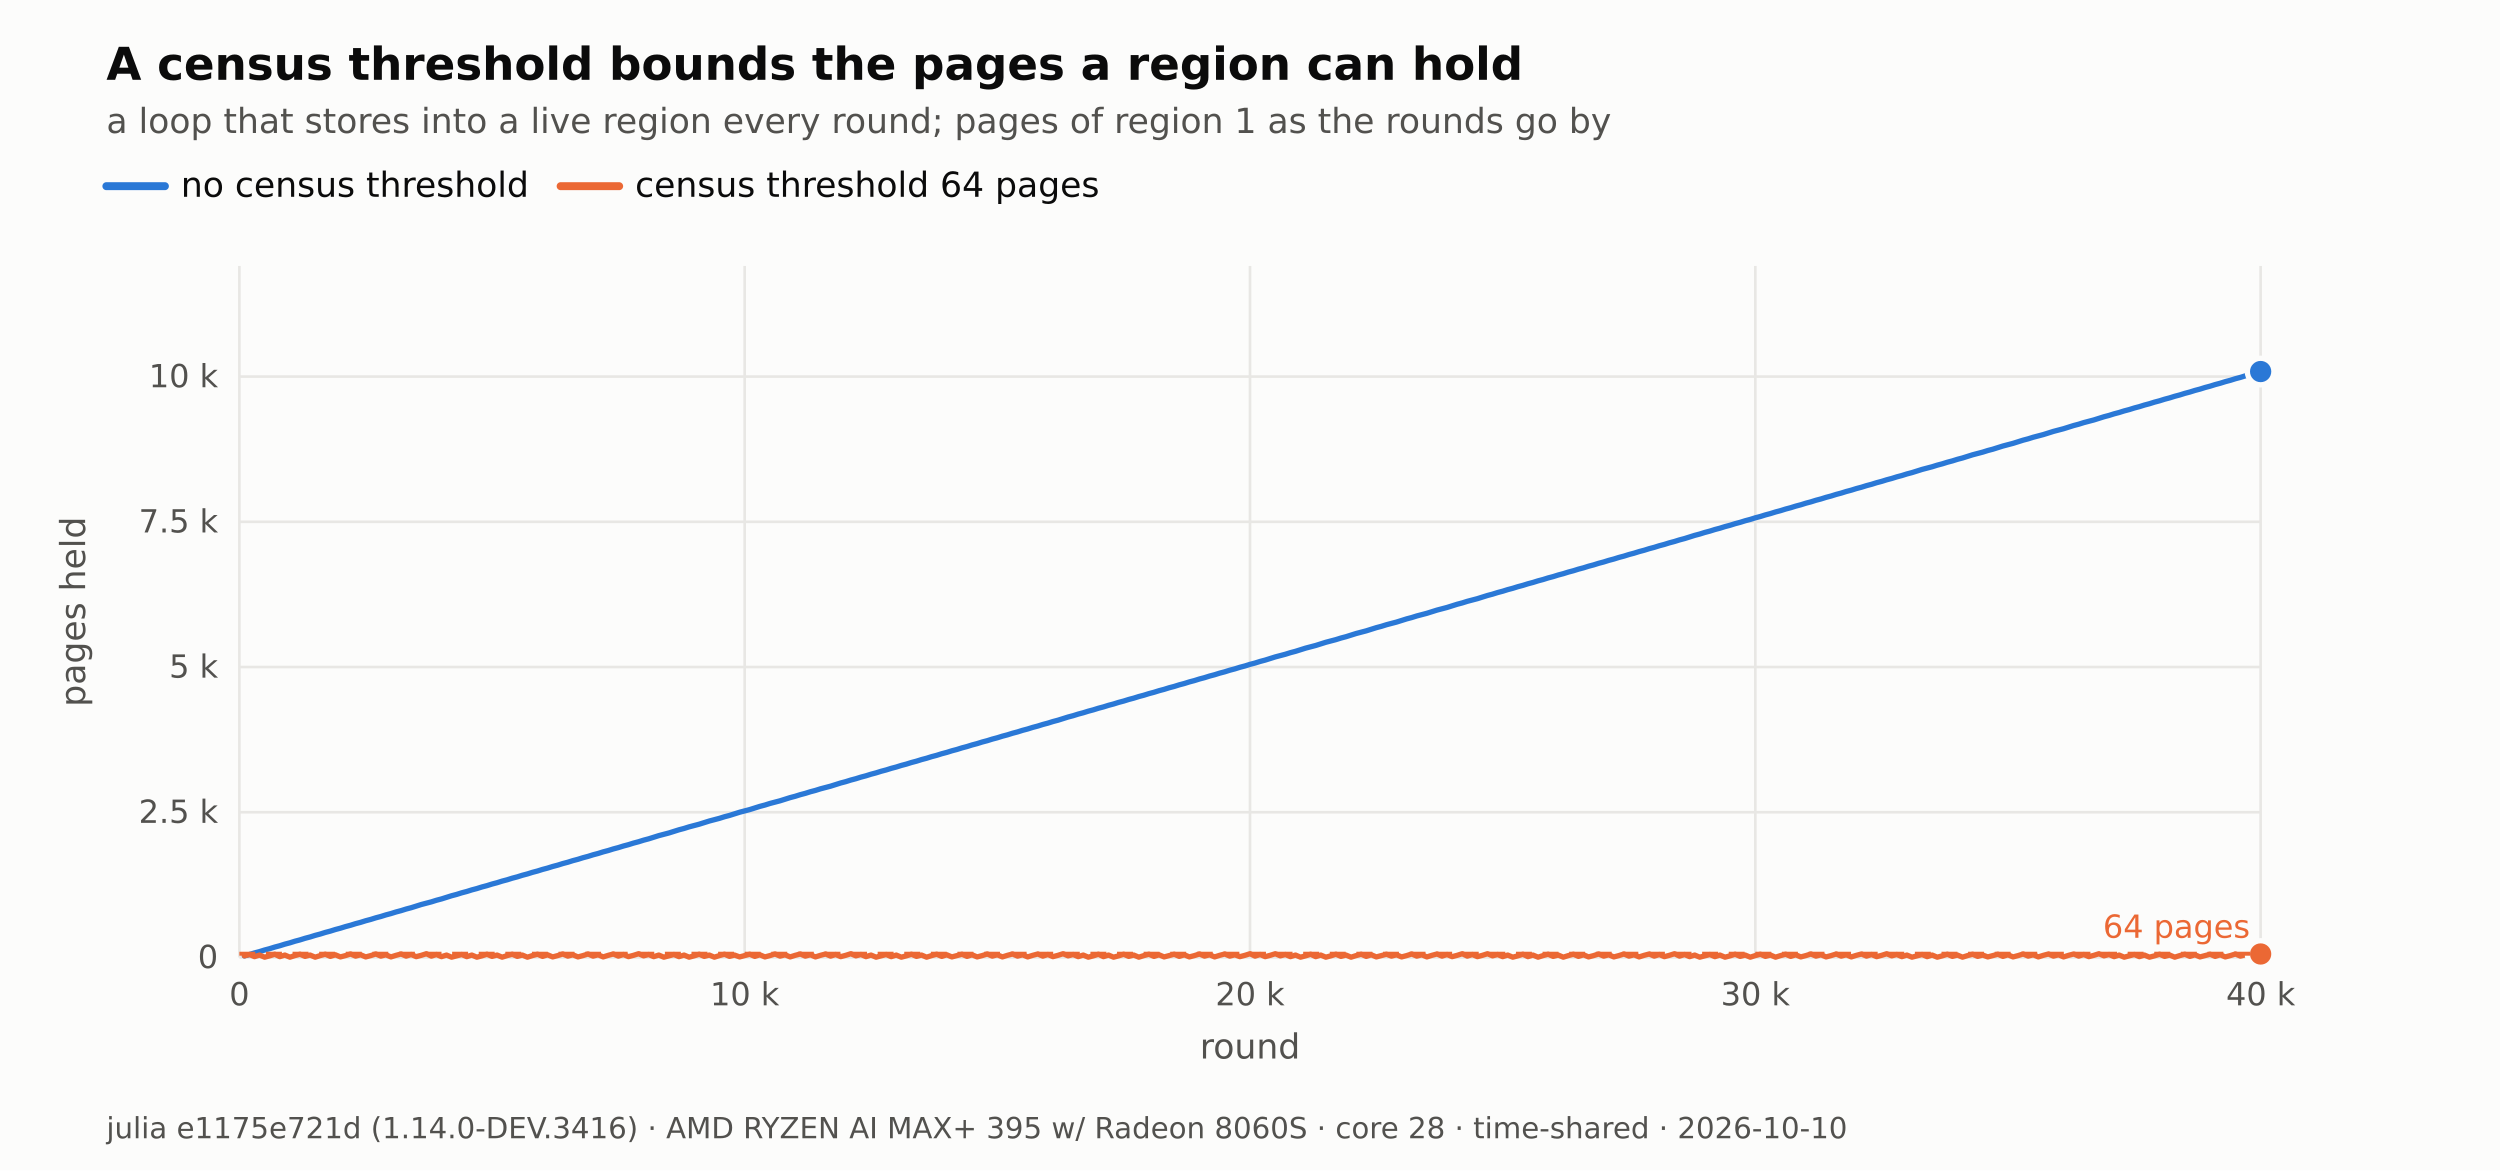
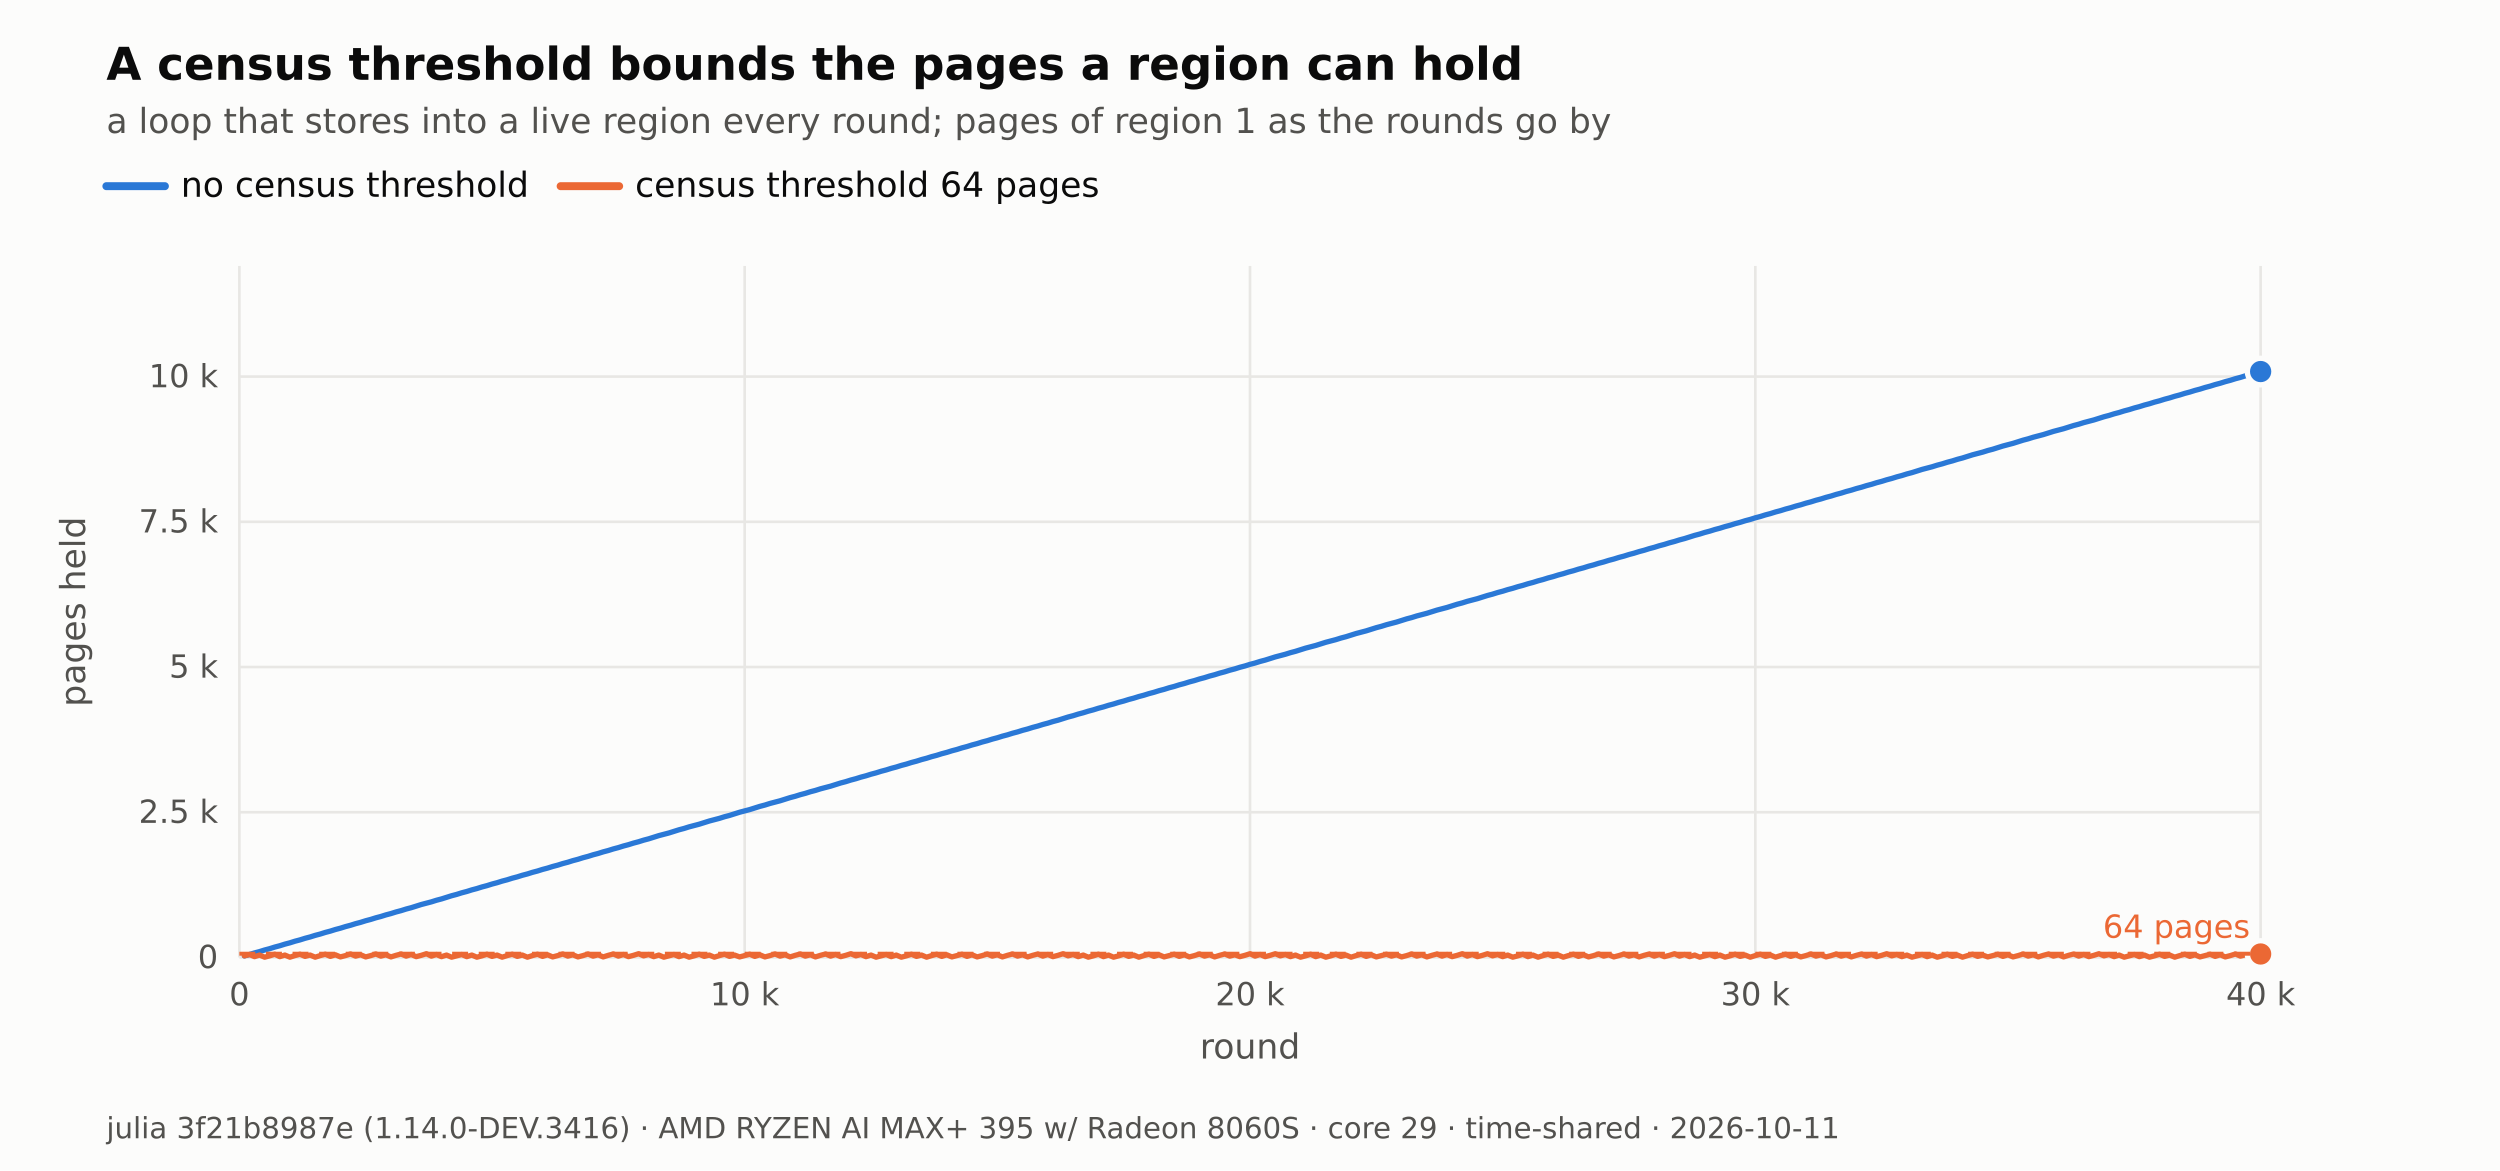
<svg xmlns="http://www.w3.org/2000/svg" viewBox="0 0 940 440" font-size="13">
  <rect width="940" height="440" fill="#fcfcfb" />
  <text x="40.0" y="30.0" font-family="DejaVu Sans, sans-serif" font-size="17" fill="#0b0b0b" text-anchor="start" font-weight="bold">A census threshold bounds the pages a region can hold</text>
  <text x="40.0" y="50.0" font-family="DejaVu Sans, sans-serif" font-size="13" fill="#52514e" text-anchor="start">a loop that stores into a live region every round; pages of region 1 as the rounds go by</text>
  <line x1="40" y1="70" x2="62" y2="70" stroke="#2a78d6" stroke-width="3" stroke-linecap="round" />
  <text x="68.0" y="74.0" font-family="DejaVu Sans, sans-serif" font-size="13" fill="#0b0b0b" text-anchor="start">no census threshold</text>
  <line x1="210.8" y1="70" x2="232.8" y2="70" stroke="#eb6834" stroke-width="3" stroke-linecap="round" />
  <text x="238.8" y="74.0" font-family="DejaVu Sans, sans-serif" font-size="13" fill="#0b0b0b" text-anchor="start">census threshold 64 pages</text>
  <line x1="90.0" y1="100" x2="90.0" y2="360" stroke="#e8e7e4" stroke-width="1" />
  <text x="90.0" y="378.0" font-family="DejaVu Sans, sans-serif" font-size="12" fill="#52514e" text-anchor="middle">0</text>
  <line x1="280.0" y1="100" x2="280.0" y2="360" stroke="#e8e7e4" stroke-width="1" />
  <text x="280.0" y="378.0" font-family="DejaVu Sans, sans-serif" font-size="12" fill="#52514e" text-anchor="middle">10 k</text>
  <line x1="470.0" y1="100" x2="470.0" y2="360" stroke="#e8e7e4" stroke-width="1" />
  <text x="470.0" y="378.0" font-family="DejaVu Sans, sans-serif" font-size="12" fill="#52514e" text-anchor="middle">20 k</text>
  <line x1="660.0" y1="100" x2="660.0" y2="360" stroke="#e8e7e4" stroke-width="1" />
  <text x="660.0" y="378.0" font-family="DejaVu Sans, sans-serif" font-size="12" fill="#52514e" text-anchor="middle">30 k</text>
  <line x1="850.0" y1="100" x2="850.0" y2="360" stroke="#e8e7e4" stroke-width="1" />
  <text x="850.0" y="378.0" font-family="DejaVu Sans, sans-serif" font-size="12" fill="#52514e" text-anchor="middle">40 k</text>
  <line x1="90" y1="360.0" x2="850" y2="360.0" stroke="#e8e7e4" stroke-width="1" />
  <text x="82.0" y="364.0" font-family="DejaVu Sans, sans-serif" font-size="12" fill="#52514e" text-anchor="end">0</text>
  <line x1="90" y1="305.4" x2="850" y2="305.4" stroke="#e8e7e4" stroke-width="1" />
  <text x="82.0" y="309.4" font-family="DejaVu Sans, sans-serif" font-size="12" fill="#52514e" text-anchor="end">2.5 k</text>
  <line x1="90" y1="250.8" x2="850" y2="250.8" stroke="#e8e7e4" stroke-width="1" />
  <text x="82.0" y="254.8" font-family="DejaVu Sans, sans-serif" font-size="12" fill="#52514e" text-anchor="end">5 k</text>
  <line x1="90" y1="196.2" x2="850" y2="196.2" stroke="#e8e7e4" stroke-width="1" />
  <text x="82.0" y="200.2" font-family="DejaVu Sans, sans-serif" font-size="12" fill="#52514e" text-anchor="end">7.5 k</text>
  <line x1="90" y1="141.6" x2="850" y2="141.6" stroke="#e8e7e4" stroke-width="1" />
  <text x="82.0" y="145.6" font-family="DejaVu Sans, sans-serif" font-size="12" fill="#52514e" text-anchor="end">10 k</text>
  <path d="M91.9,359.4 L93.8,358.9 L95.7,358.3 L97.6,357.8 L99.5,357.2 L101.4,356.7 L103.3,356.1 L105.2,355.6 L107.1,355.0 L109.0,354.5 L110.9,353.9 L112.8,353.4 L114.7,352.8 L116.6,352.3 L118.5,351.7 L120.4,351.2 L122.3,350.6 L124.2,350.1 L126.1,349.5 L128.0,349.0 L129.9,348.4 L131.8,347.9 L133.7,347.3 L135.6,346.8 L137.5,346.2 L139.4,345.7 L141.3,345.1 L143.2,344.6 L145.1,344.0 L147.0,343.5 L148.9,342.9 L150.8,342.4 L152.7,341.8 L154.6,341.3 L156.5,340.7 L158.4,340.1 L160.3,339.6 L162.2,339.1 L164.1,338.5 L166.0,338.0 L167.9,337.4 L169.8,336.8 L171.7,336.3 L173.6,335.7 L175.5,335.2 L177.4,334.6 L179.3,334.1 L181.2,333.5 L183.1,333.0 L185.0,332.4 L186.9,331.9 L188.8,331.3 L190.7,330.8 L192.6,330.2 L194.5,329.7 L196.4,329.1 L198.3,328.6 L200.2,328.0 L202.1,327.5 L204.0,326.9 L205.9,326.4 L207.8,325.8 L209.7,325.3 L211.6,324.7 L213.5,324.2 L215.4,323.6 L217.3,323.1 L219.2,322.5 L221.1,322.0 L223.0,321.4 L224.9,320.9 L226.8,320.3 L228.7,319.8 L230.6,319.2 L232.5,318.7 L234.4,318.1 L236.3,317.6 L238.2,317.0 L240.1,316.5 L242.0,315.9 L243.9,315.4 L245.8,314.8 L247.7,314.2 L249.6,313.7 L251.5,313.2 L253.4,312.6 L255.3,312.0 L257.2,311.5 L259.1,310.9 L261.0,310.4 L262.9,309.9 L264.8,309.3 L266.7,308.7 L268.6,308.2 L270.5,307.7 L272.4,307.1 L274.3,306.6 L276.2,306.0 L278.1,305.4 L280.0,304.9 L281.9,304.4 L283.8,303.8 L285.7,303.2 L287.6,302.7 L289.5,302.1 L291.4,301.6 L293.3,301.1 L295.2,300.5 L297.1,299.9 L299.0,299.4 L300.9,298.8 L302.8,298.3 L304.7,297.7 L306.6,297.2 L308.5,296.6 L310.4,296.1 L312.3,295.6 L314.2,295.0 L316.1,294.4 L318.0,293.9 L319.9,293.3 L321.8,292.8 L323.7,292.2 L325.6,291.7 L327.5,291.1 L329.4,290.6 L331.3,290.0 L333.2,289.5 L335.1,288.9 L337.0,288.4 L338.9,287.8 L340.8,287.3 L342.7,286.7 L344.6,286.2 L346.5,285.6 L348.4,285.1 L350.3,284.5 L352.2,284.0 L354.1,283.4 L356.0,282.9 L357.9,282.3 L359.8,281.8 L361.7,281.2 L363.6,280.7 L365.5,280.1 L367.4,279.6 L369.3,279.0 L371.2,278.5 L373.1,277.9 L375.0,277.4 L376.9,276.8 L378.8,276.3 L380.7,275.7 L382.6,275.2 L384.5,274.6 L386.4,274.1 L388.3,273.5 L390.2,273.0 L392.1,272.4 L394.0,271.9 L395.9,271.3 L397.8,270.8 L399.7,270.2 L401.6,269.6 L403.5,269.1 L405.4,268.5 L407.3,268.0 L409.2,267.4 L411.1,266.9 L413.0,266.3 L414.9,265.8 L416.8,265.2 L418.7,264.7 L420.6,264.1 L422.5,263.6 L424.4,263.0 L426.3,262.5 L428.2,261.9 L430.1,261.4 L432.0,260.8 L433.9,260.3 L435.8,259.7 L437.7,259.2 L439.6,258.6 L441.5,258.1 L443.4,257.5 L445.3,257.0 L447.2,256.4 L449.1,255.9 L451.0,255.3 L452.9,254.8 L454.8,254.2 L456.7,253.7 L458.6,253.1 L460.5,252.6 L462.4,252.0 L464.3,251.5 L466.2,250.9 L468.1,250.4 L470.0,249.8 L471.9,249.3 L473.8,248.7 L475.7,248.2 L477.6,247.6 L479.5,247.0 L481.4,246.5 L483.3,246.0 L485.2,245.4 L487.1,244.9 L489.0,244.3 L490.9,243.7 L492.8,243.2 L494.7,242.7 L496.6,242.1 L498.5,241.5 L500.4,241.0 L502.3,240.5 L504.2,239.9 L506.1,239.4 L508.0,238.8 L509.9,238.2 L511.8,237.7 L513.7,237.2 L515.6,236.6 L517.5,236.0 L519.4,235.5 L521.3,234.9 L523.2,234.4 L525.1,233.9 L527.0,233.3 L528.9,232.7 L530.8,232.2 L532.7,231.6 L534.6,231.1 L536.5,230.6 L538.4,230.0 L540.3,229.4 L542.2,228.9 L544.1,228.4 L546.0,227.8 L547.9,227.2 L549.8,226.7 L551.7,226.1 L553.6,225.6 L555.5,225.1 L557.4,224.5 L559.3,223.9 L561.2,223.4 L563.1,222.8 L565.0,222.3 L566.9,221.7 L568.8,221.2 L570.7,220.6 L572.6,220.1 L574.5,219.5 L576.4,219.0 L578.3,218.4 L580.2,217.9 L582.1,217.3 L584.0,216.8 L585.9,216.2 L587.8,215.7 L589.7,215.1 L591.6,214.6 L593.5,214.0 L595.4,213.5 L597.3,212.9 L599.2,212.4 L601.1,211.8 L603.0,211.3 L604.9,210.7 L606.8,210.2 L608.7,209.6 L610.6,209.1 L612.5,208.5 L614.4,208.0 L616.3,207.4 L618.2,206.9 L620.1,206.3 L622.0,205.8 L623.9,205.2 L625.8,204.7 L627.7,204.1 L629.6,203.6 L631.5,203.0 L633.4,202.5 L635.3,201.9 L637.2,201.3 L639.1,200.8 L641.0,200.2 L642.9,199.7 L644.8,199.1 L646.7,198.6 L648.6,198.0 L650.5,197.5 L652.4,196.9 L654.3,196.4 L656.2,195.8 L658.1,195.3 L660.0,194.7 L661.9,194.2 L663.8,193.6 L665.7,193.1 L667.6,192.5 L669.5,192.0 L671.4,191.4 L673.3,190.9 L675.2,190.3 L677.1,189.8 L679.0,189.2 L680.9,188.7 L682.8,188.1 L684.7,187.6 L686.6,187.0 L688.5,186.5 L690.4,185.9 L692.3,185.4 L694.2,184.8 L696.1,184.3 L698.0,183.7 L699.9,183.2 L701.8,182.6 L703.7,182.1 L705.6,181.5 L707.5,181.0 L709.4,180.4 L711.3,179.9 L713.2,179.3 L715.1,178.8 L717.0,178.2 L718.9,177.7 L720.8,177.1 L722.7,176.5 L724.6,176.0 L726.5,175.5 L728.4,174.9 L730.3,174.4 L732.2,173.8 L734.1,173.3 L736.0,172.7 L737.9,172.2 L739.8,171.6 L741.7,171.0 L743.6,170.5 L745.5,170.0 L747.4,169.4 L749.3,168.9 L751.2,168.3 L753.1,167.7 L755.0,167.2 L756.9,166.7 L758.8,166.1 L760.7,165.5 L762.6,165.0 L764.5,164.4 L766.4,163.9 L768.3,163.4 L770.2,162.8 L772.1,162.2 L774.0,161.7 L775.9,161.2 L777.8,160.6 L779.7,160.0 L781.6,159.5 L783.5,158.9 L785.4,158.4 L787.3,157.9 L789.2,157.3 L791.1,156.7 L793.0,156.2 L794.9,155.6 L796.8,155.1 L798.7,154.5 L800.6,154.0 L802.5,153.4 L804.4,152.9 L806.3,152.3 L808.2,151.8 L810.1,151.2 L812.0,150.7 L813.9,150.1 L815.8,149.6 L817.7,149.0 L819.6,148.5 L821.5,147.9 L823.4,147.4 L825.3,146.8 L827.2,146.3 L829.1,145.7 L831.0,145.2 L832.9,144.6 L834.8,144.1 L836.7,143.5 L838.6,143.0 L840.5,142.4 L842.4,141.9 L844.3,141.3 L846.2,140.8 L848.1,140.2 L850.0,139.7" fill="none" stroke="#2a78d6" stroke-width="2" stroke-linejoin="round" stroke-linecap="round" />
  <circle cx="850.0" cy="139.7" r="5" fill="#2a78d6" stroke="#fcfcfb" stroke-width="2" />
  <path d="M91.9,359.4 L93.8,358.9 L95.7,359.7 L97.6,359.1 L99.5,359.9 L101.4,359.4 L103.3,358.8 L105.2,359.7 L107.1,359.1 L109.0,359.9 L110.9,359.3 L112.8,358.8 L114.7,359.6 L116.6,359.1 L118.5,359.9 L120.4,359.3 L122.3,358.8 L124.2,359.6 L126.1,359.0 L128.0,359.8 L129.9,359.3 L131.8,358.7 L133.7,359.5 L135.6,359.0 L137.5,359.8 L139.4,359.3 L141.3,358.7 L143.2,359.5 L145.1,359.0 L147.0,359.8 L148.9,359.2 L150.8,358.7 L152.7,359.5 L154.6,358.9 L156.5,359.7 L158.4,359.2 L160.3,358.6 L162.2,359.5 L164.1,358.9 L166.0,359.7 L167.9,359.1 L169.8,359.9 L171.7,359.4 L173.6,358.9 L175.5,359.7 L177.4,359.1 L179.3,359.9 L181.2,359.4 L183.1,358.8 L185.0,359.6 L186.9,359.1 L188.8,359.9 L190.7,359.3 L192.6,358.8 L194.5,359.6 L196.4,359.1 L198.3,359.9 L200.2,359.3 L202.1,358.8 L204.0,359.6 L205.9,359.0 L207.8,359.8 L209.7,359.3 L211.6,358.7 L213.5,359.5 L215.4,359.0 L217.3,359.8 L219.2,359.3 L221.1,358.7 L223.0,359.5 L224.9,359.0 L226.8,359.8 L228.7,359.2 L230.6,358.7 L232.5,359.5 L234.4,358.9 L236.3,359.7 L238.2,359.2 L240.1,358.6 L242.0,359.4 L243.9,358.9 L245.8,359.7 L247.7,359.1 L249.6,359.9 L251.5,359.4 L253.4,358.9 L255.3,359.7 L257.2,359.1 L259.1,359.9 L261.0,359.4 L262.9,358.8 L264.8,359.6 L266.7,359.1 L268.6,359.9 L270.5,359.3 L272.4,358.8 L274.3,359.6 L276.2,359.1 L278.1,359.8 L280.0,359.3 L281.9,358.8 L283.8,359.6 L285.7,359.0 L287.6,359.8 L289.5,359.3 L291.4,358.7 L293.3,359.5 L295.2,359.0 L297.1,359.8 L299.0,359.2 L300.9,358.7 L302.8,359.5 L304.7,359.0 L306.6,359.8 L308.5,359.2 L310.4,358.7 L312.3,359.5 L314.2,358.9 L316.1,359.7 L318.0,359.2 L319.9,358.6 L321.8,359.4 L323.7,358.9 L325.6,359.7 L327.5,359.1 L329.4,359.9 L331.3,359.4 L333.2,358.9 L335.1,359.7 L337.0,359.1 L338.9,359.9 L340.8,359.4 L342.7,358.8 L344.6,359.6 L346.5,359.1 L348.4,359.9 L350.3,359.3 L352.2,358.8 L354.1,359.6 L356.0,359.0 L357.9,359.8 L359.8,359.3 L361.7,358.8 L363.6,359.6 L365.5,359.0 L367.4,359.8 L369.3,359.3 L371.2,358.7 L373.1,359.5 L375.0,359.0 L376.9,359.8 L378.8,359.2 L380.7,358.7 L382.6,359.5 L384.5,359.0 L386.4,359.8 L388.3,359.2 L390.2,358.7 L392.1,359.5 L394.0,358.9 L395.9,359.7 L397.8,359.2 L399.7,358.6 L401.6,359.4 L403.5,358.9 L405.4,359.7 L407.3,359.1 L409.2,359.9 L411.1,359.4 L413.0,358.8 L414.9,359.7 L416.8,359.1 L418.7,359.9 L420.6,359.4 L422.5,358.8 L424.4,359.6 L426.3,359.1 L428.2,359.9 L430.1,359.3 L432.0,358.8 L433.9,359.6 L435.8,359.0 L437.7,359.8 L439.6,359.3 L441.5,358.8 L443.4,359.6 L445.3,359.0 L447.2,359.8 L449.1,359.3 L451.0,358.7 L452.9,359.5 L454.8,359.0 L456.7,359.8 L458.6,359.2 L460.5,358.7 L462.4,359.5 L464.3,359.0 L466.2,359.7 L468.1,359.2 L470.0,358.6 L471.9,359.5 L473.8,358.9 L475.7,359.7 L477.6,359.2 L479.5,358.6 L481.4,359.4 L483.3,358.9 L485.2,359.7 L487.1,359.1 L489.0,359.9 L490.9,359.4 L492.8,358.8 L494.7,359.7 L496.6,359.1 L498.5,359.9 L500.4,359.4 L502.3,358.8 L504.2,359.6 L506.1,359.1 L508.0,359.9 L509.9,359.3 L511.8,358.8 L513.7,359.6 L515.6,359.0 L517.5,359.8 L519.4,359.3 L521.3,358.8 L523.2,359.5 L525.1,359.0 L527.0,359.8 L528.9,359.3 L530.8,358.7 L532.7,359.5 L534.6,359.0 L536.5,359.8 L538.4,359.2 L540.3,358.7 L542.2,359.5 L544.1,358.9 L546.0,359.7 L547.9,359.2 L549.8,358.6 L551.7,359.5 L553.6,358.9 L555.5,359.7 L557.4,359.2 L559.3,358.6 L561.2,359.4 L563.1,358.9 L565.0,359.7 L566.9,359.1 L568.8,359.9 L570.7,359.4 L572.6,358.8 L574.5,359.7 L576.4,359.1 L578.3,359.9 L580.2,359.3 L582.1,358.8 L584.0,359.6 L585.9,359.1 L587.8,359.9 L589.7,359.3 L591.6,358.8 L593.5,359.6 L595.4,359.0 L597.3,359.8 L599.2,359.3 L601.1,358.7 L603.0,359.5 L604.9,359.0 L606.8,359.8 L608.7,359.3 L610.6,358.7 L612.5,359.5 L614.4,359.0 L616.3,359.8 L618.2,359.2 L620.1,358.7 L622.0,359.5 L623.9,358.9 L625.8,359.7 L627.7,359.2 L629.6,358.6 L631.5,359.5 L633.4,358.9 L635.3,359.7 L637.2,359.1 L639.1,359.9 L641.0,359.4 L642.9,358.9 L644.8,359.7 L646.7,359.1 L648.6,359.9 L650.5,359.4 L652.4,358.8 L654.3,359.6 L656.2,359.1 L658.1,359.9 L660.0,359.3 L661.9,358.8 L663.8,359.6 L665.7,359.1 L667.6,359.9 L669.5,359.3 L671.4,358.8 L673.3,359.6 L675.2,359.0 L677.1,359.8 L679.0,359.3 L680.9,358.7 L682.8,359.5 L684.7,359.0 L686.6,359.8 L688.5,359.3 L690.4,358.7 L692.3,359.5 L694.2,359.0 L696.1,359.8 L698.0,359.2 L699.9,358.7 L701.8,359.5 L703.7,358.9 L705.6,359.7 L707.5,359.2 L709.4,358.6 L711.3,359.4 L713.2,358.9 L715.1,359.7 L717.0,359.1 L718.9,359.9 L720.8,359.4 L722.7,358.9 L724.6,359.7 L726.5,359.1 L728.4,359.9 L730.3,359.4 L732.2,358.8 L734.1,359.6 L736.0,359.1 L737.9,359.9 L739.8,359.3 L741.7,358.8 L743.6,359.6 L745.5,359.1 L747.4,359.8 L749.3,359.3 L751.2,358.8 L753.1,359.6 L755.0,359.0 L756.9,359.8 L758.8,359.3 L760.7,358.7 L762.6,359.5 L764.5,359.0 L766.4,359.8 L768.3,359.2 L770.2,358.7 L772.1,359.5 L774.0,359.0 L775.9,359.8 L777.8,359.2 L779.7,358.7 L781.6,359.5 L783.5,358.9 L785.4,359.7 L787.3,359.2 L789.2,358.6 L791.1,359.4 L793.0,358.9 L794.9,359.7 L796.8,359.1 L798.7,359.9 L800.6,359.4 L802.5,358.9 L804.4,359.7 L806.3,359.1 L808.2,359.9 L810.1,359.4 L812.0,358.8 L813.9,359.6 L815.8,359.1 L817.7,359.9 L819.6,359.3 L821.5,358.8 L823.4,359.6 L825.3,359.0 L827.2,359.8 L829.1,359.3 L831.0,358.8 L832.9,359.6 L834.8,359.0 L836.7,359.8 L838.6,359.3 L840.5,358.7 L842.4,359.5 L844.3,359.0 L846.2,359.8 L848.1,359.2 L850.0,358.7" fill="none" stroke="#eb6834" stroke-width="2" stroke-linejoin="round" stroke-linecap="round" />
  <circle cx="850.0" cy="358.7" r="5" fill="#eb6834" stroke="#fcfcfb" stroke-width="2" />
  <line x1="90" y1="358.6" x2="850" y2="358.6" stroke="#eb6834" stroke-width="1.5" stroke-dasharray="6 4" />
  <text x="846.0" y="352.6" font-family="DejaVu Sans, sans-serif" font-size="12" fill="#eb6834" text-anchor="end">64 pages</text>
  <text x="470.0" y="398.0" font-family="DejaVu Sans, sans-serif" font-size="13" fill="#52514e" text-anchor="middle">round</text>
  <text x="32.0" y="230.0" font-family="DejaVu Sans, sans-serif" font-size="13" fill="#52514e" text-anchor="middle" transform="rotate(-90 32 230.0)">pages held</text>
-   <text x="40.0" y="428.0" font-family="DejaVu Sans, sans-serif" font-size="11" fill="#52514e" text-anchor="start">julia e1175e721d (1.14.0-DEV.3416) · AMD RYZEN AI MAX+ 395 w/ Radeon 8060S · core 28 · time-shared · 2026-10-10</text>
+   <text x="40.0" y="428.0" font-family="DejaVu Sans, sans-serif" font-size="11" fill="#52514e" text-anchor="start">julia 3f21b8987e (1.14.0-DEV.3416) · AMD RYZEN AI MAX+ 395 w/ Radeon 8060S · core 29 · time-shared · 2026-10-11</text>
</svg>
